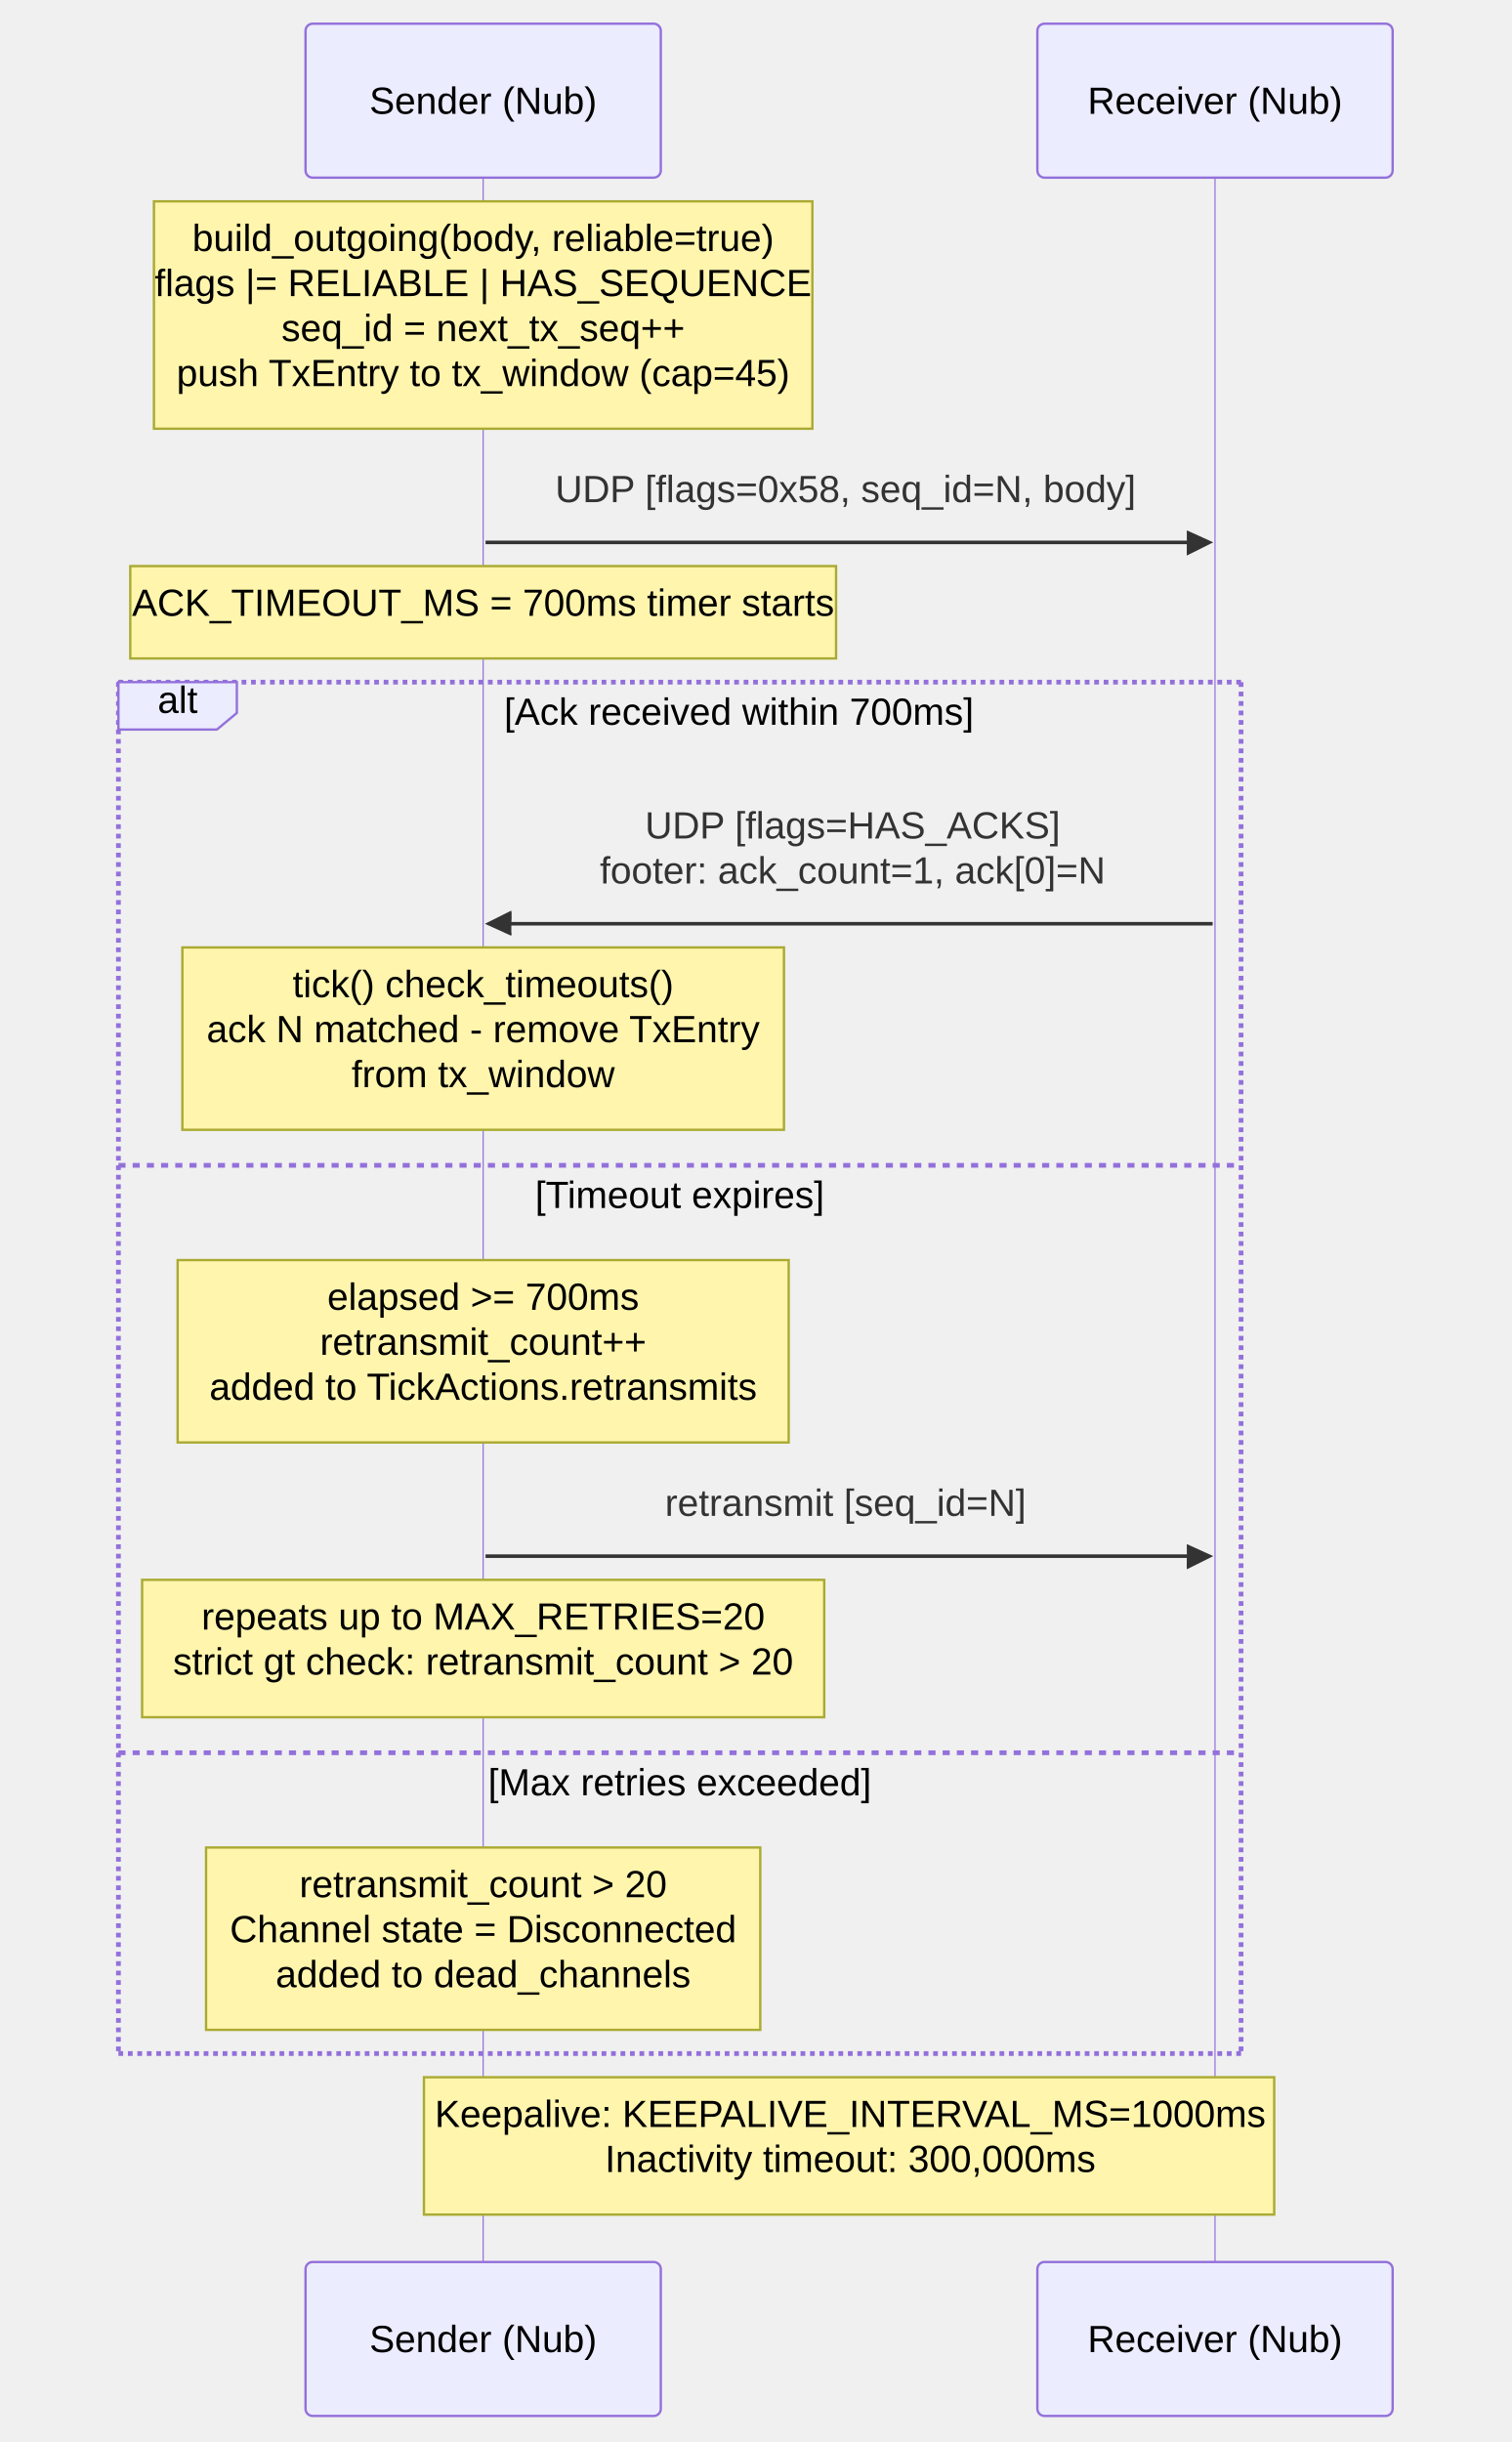
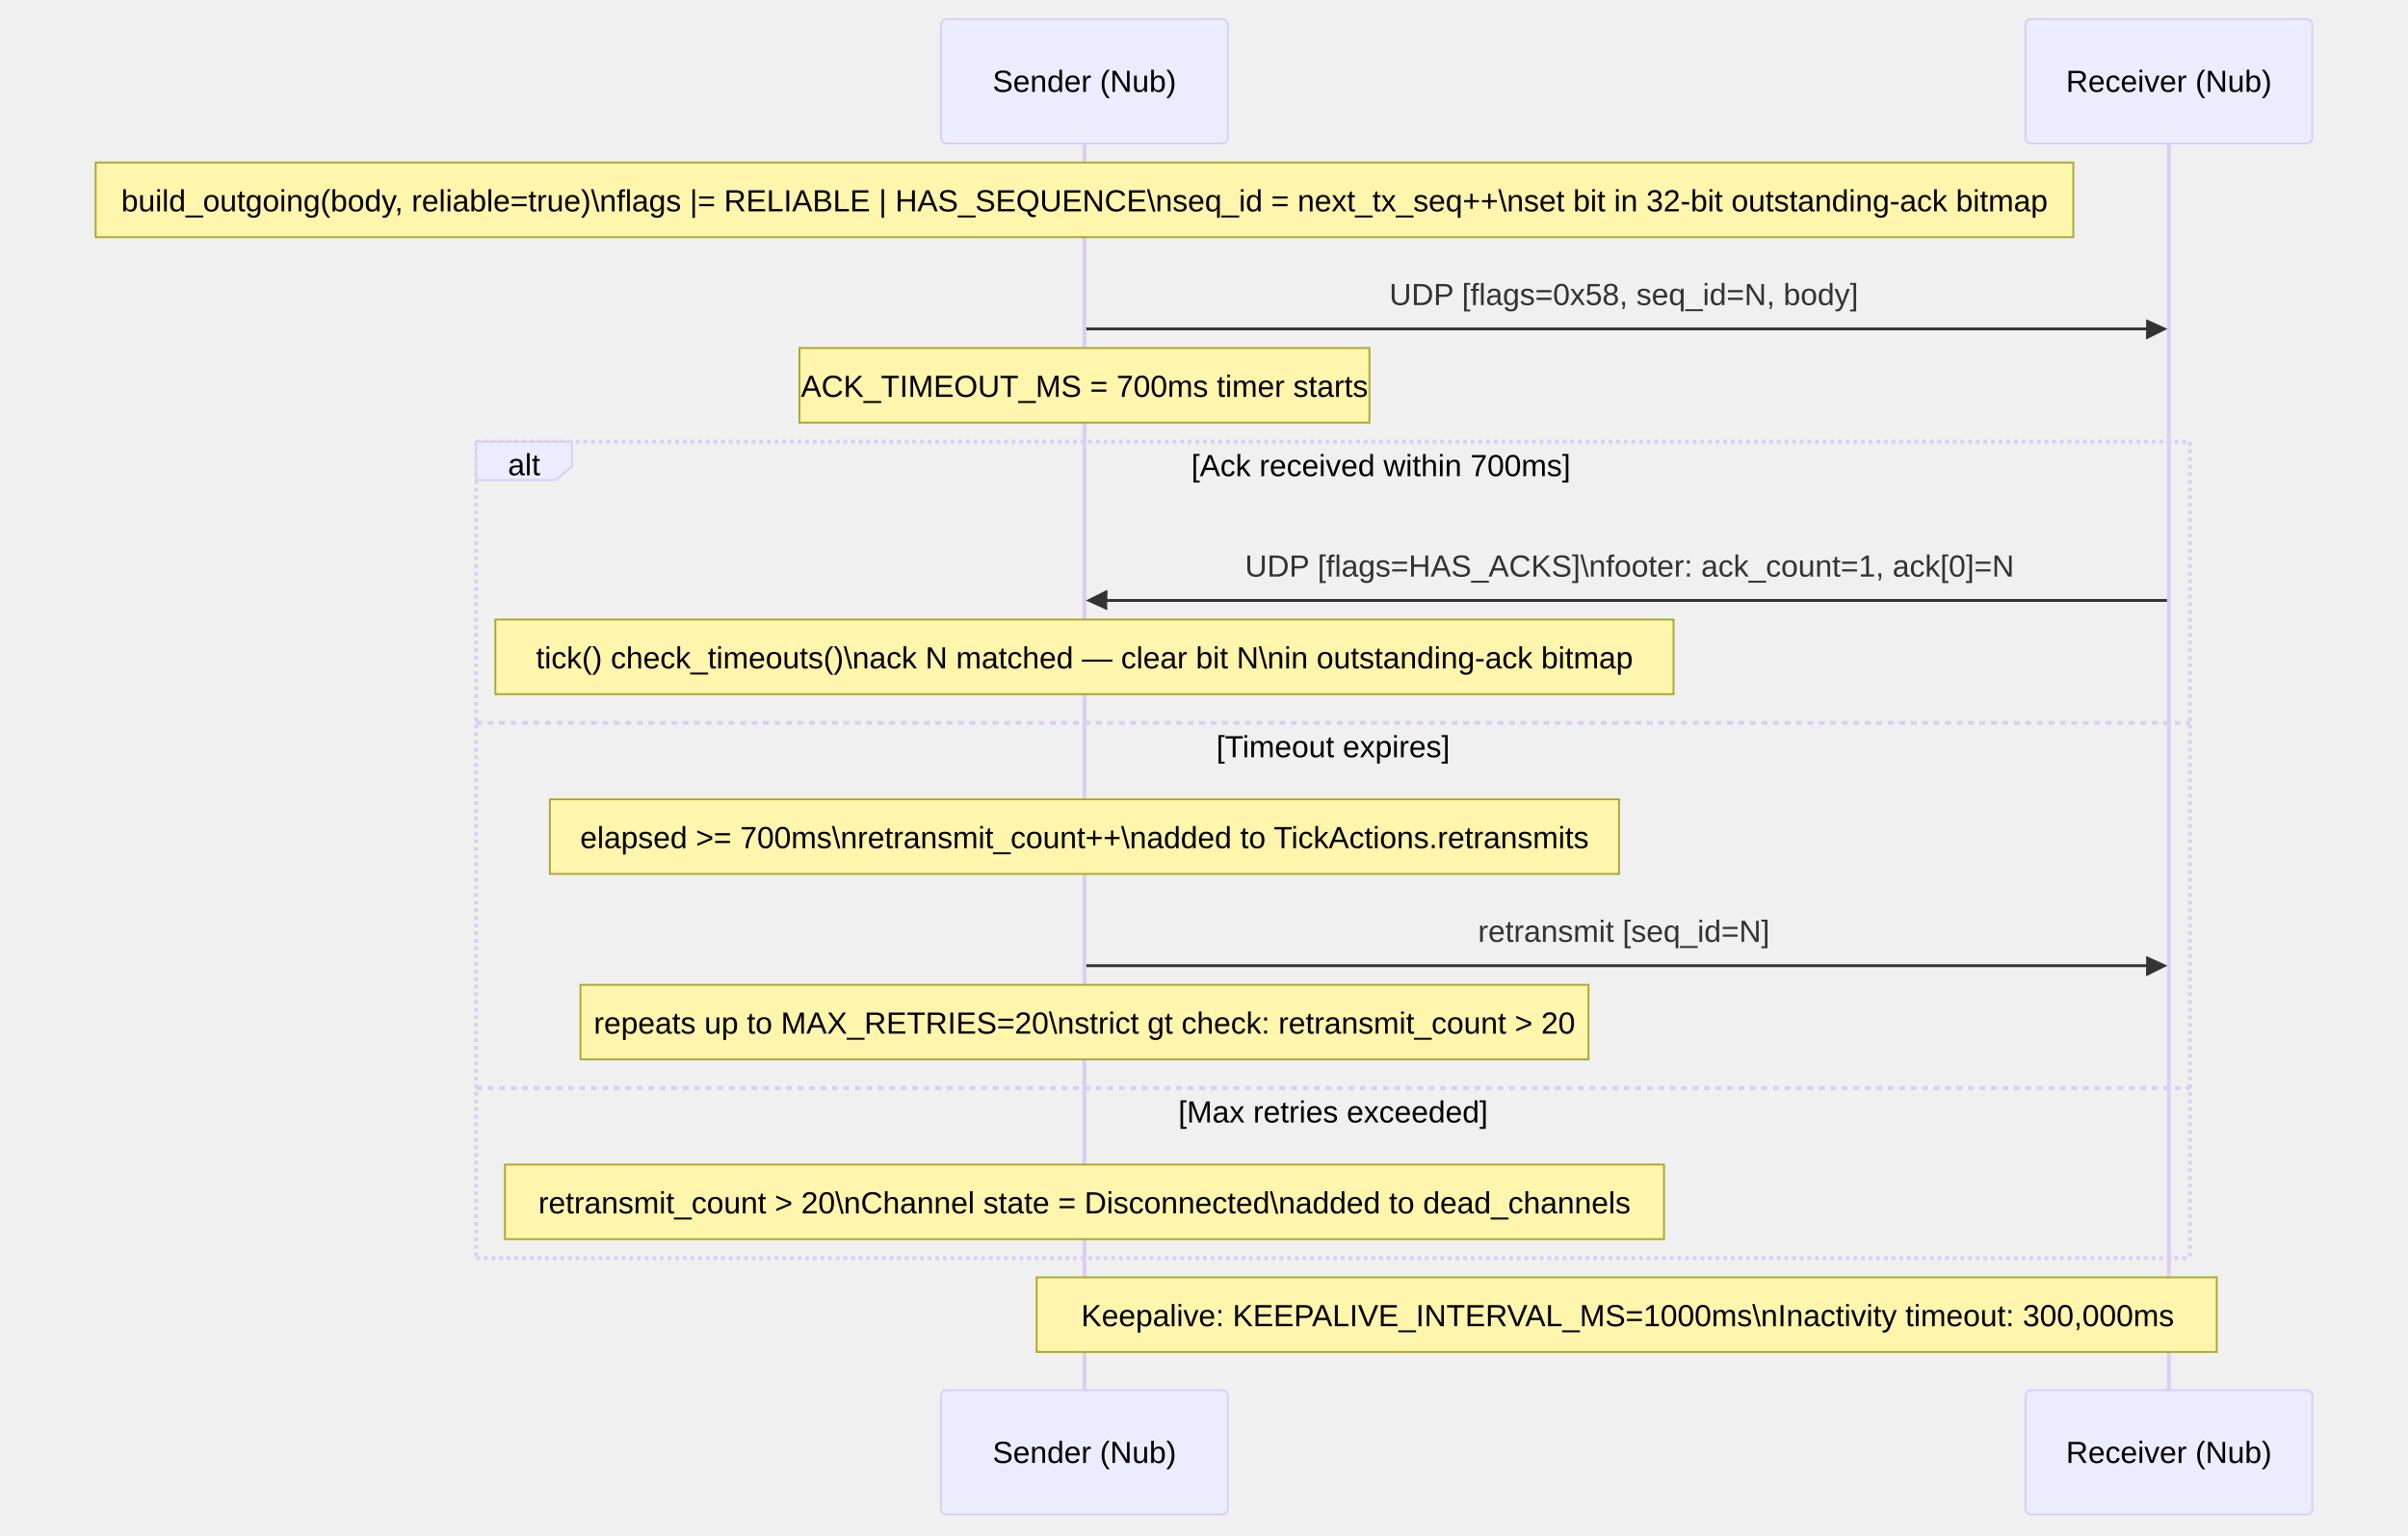
- <svg xmlns="http://www.w3.org/2000/svg" id="container" width="638" height="1031" viewBox="-129 -10 638 1031" role="graphics-document document" aria-roledescription="sequence">
+ <svg xmlns="http://www.w3.org/2000/svg" id="container" width="1259" height="803" viewBox="-492 -10 1259 803" role="graphics-document document" aria-roledescription="sequence">
  <style>.cimmeria-bg{fill:transparent}@media(prefers-color-scheme:dark){.cimmeria-bg{fill:white}}</style>
  <rect class="cimmeria-bg" width="100%" height="100%" />
-   <style>#container{font-family:"trebuchet ms",verdana,arial,sans-serif;font-size:16px;fill:#333;}#container .actor{stroke:#9370DB;fill:#ECECFF;}#container text.actor&gt;tspan{fill:black;stroke:none;}#container .actor-line{stroke:#9370DB;}#container .messageLine0{stroke-width:1.5;stroke-dasharray:none;stroke:#333;}#container #arrowhead path{fill:#333;stroke:#333;}#container .messageText{fill:#333;stroke:none;}#container .labelBox{stroke:#9370DB;fill:#ECECFF;}#container .labelText,#container .labelText&gt;tspan{fill:black;stroke:none;}#container .loopText,#container .loopText&gt;tspan{fill:black;stroke:none;}#container .loopLine{stroke-width:2px;stroke-dasharray:2,2;stroke:#9370DB;fill:#9370DB;}#container .note{stroke:#aaaa33;fill:#fff5ad;}#container .noteText,#container .noteText&gt;tspan{fill:black;stroke:none;}</style>
+   <g>
+     <rect x="567" y="717" fill="#eaeaea" stroke="#666" width="150" height="65" name="R" rx="3" ry="3" class="actor actor-bottom" />
+     <text x="642" y="749.5" dominant-baseline="central" alignment-baseline="central" class="actor actor-box" style="text-anchor: middle; font-size: 16px; font-weight: 400;">
+       <tspan x="642" dy="0">Receiver (Nub)</tspan>
+     </text>
+   </g>
+   <g>
+     <rect x="0" y="717" fill="#eaeaea" stroke="#666" width="150" height="65" name="S" rx="3" ry="3" class="actor actor-bottom" />
+     <text x="75" y="749.5" dominant-baseline="central" alignment-baseline="central" class="actor actor-box" style="text-anchor: middle; font-size: 16px; font-weight: 400;">
+       <tspan x="75" dy="0">Sender (Nub)</tspan>
+     </text>
+   </g>
+   <g>
+     <line id="actor1" x1="642" y1="65" x2="642" y2="717" class="actor-line 200" stroke-width="0.5px" stroke="#999" name="R" />
+     <g id="root-1">
+       <rect x="567" y="0" fill="#eaeaea" stroke="#666" width="150" height="65" name="R" rx="3" ry="3" class="actor actor-top" />
+       <text x="642" y="32.5" dominant-baseline="central" alignment-baseline="central" class="actor actor-box" style="text-anchor: middle; font-size: 16px; font-weight: 400;">
+         <tspan x="642" dy="0">Receiver (Nub)</tspan>
+       </text>
+     </g>
+   </g>
+   <g>
+     <line id="actor0" x1="75" y1="65" x2="75" y2="717" class="actor-line 200" stroke-width="0.5px" stroke="#999" name="S" />
+     <g id="root-0">
+       <rect x="0" y="0" fill="#eaeaea" stroke="#666" width="150" height="65" name="S" rx="3" ry="3" class="actor actor-top" />
+       <text x="75" y="32.5" dominant-baseline="central" alignment-baseline="central" class="actor actor-box" style="text-anchor: middle; font-size: 16px; font-weight: 400;">
+         <tspan x="75" dy="0">Sender (Nub)</tspan>
+       </text>
+     </g>
+   </g>
+   <style>#container{font-family:"trebuchet ms",verdana,arial,sans-serif;font-size:16px;fill:#333;}@keyframes edge-animation-frame{from{stroke-dashoffset:0;}}@keyframes dash{to{stroke-dashoffset:0;}}#container .edge-animation-slow{stroke-dasharray:9,5!important;stroke-dashoffset:900;animation:dash 50s linear infinite;stroke-linecap:round;}#container .edge-animation-fast{stroke-dasharray:9,5!important;stroke-dashoffset:900;animation:dash 20s linear infinite;stroke-linecap:round;}#container .error-icon{fill:#552222;}#container .error-text{fill:#552222;stroke:#552222;}#container .edge-thickness-normal{stroke-width:1px;}#container .edge-thickness-thick{stroke-width:3.5px;}#container .edge-pattern-solid{stroke-dasharray:0;}#container .edge-thickness-invisible{stroke-width:0;fill:none;}#container .edge-pattern-dashed{stroke-dasharray:3;}#container .edge-pattern-dotted{stroke-dasharray:2;}#container .marker{fill:#333333;stroke:#333333;}#container .marker.cross{stroke:#333333;}#container svg{font-family:"trebuchet ms",verdana,arial,sans-serif;font-size:16px;}#container p{margin:0;}#container .actor{stroke:hsl(259.626, 59.777%, 87.902%);fill:#ECECFF;}#container text.actor&gt;tspan{fill:black;stroke:none;}#container .actor-line{stroke:hsl(259.626, 59.777%, 87.902%);}#container .innerArc{stroke-width:1.5;stroke-dasharray:none;}#container .messageLine0{stroke-width:1.5;stroke-dasharray:none;stroke:#333;}#container .messageLine1{stroke-width:1.5;stroke-dasharray:2,2;stroke:#333;}#container #arrowhead path{fill:#333;stroke:#333;}#container .sequenceNumber{fill:white;}#container #sequencenumber{fill:#333;}#container #crosshead path{fill:#333;stroke:#333;}#container .messageText{fill:#333;stroke:none;}#container .labelBox{stroke:hsl(259.626, 59.777%, 87.902%);fill:#ECECFF;}#container .labelText,#container .labelText&gt;tspan{fill:black;stroke:none;}#container .loopText,#container .loopText&gt;tspan{fill:black;stroke:none;}#container .loopLine{stroke-width:2px;stroke-dasharray:2,2;stroke:hsl(259.626, 59.777%, 87.902%);fill:hsl(259.626, 59.777%, 87.902%);}#container .note{stroke:#aaaa33;fill:#fff5ad;}#container .noteText,#container .noteText&gt;tspan{fill:black;stroke:none;}#container .activation0{fill:#f4f4f4;stroke:#666;}#container .activation1{fill:#f4f4f4;stroke:#666;}#container .activation2{fill:#f4f4f4;stroke:#666;}#container .actorPopupMenu{position:absolute;}#container .actorPopupMenuPanel{position:absolute;fill:#ECECFF;box-shadow:0px 8px 16px 0px rgba(0,0,0,0.2);filter:drop-shadow(3px 5px 2px rgb(0 0 0 / 0.4));}#container .actor-man line{stroke:hsl(259.626, 59.777%, 87.902%);fill:#ECECFF;}#container .actor-man circle,#container line{stroke:hsl(259.626, 59.777%, 87.902%);fill:#ECECFF;stroke-width:2px;}#container :root{--mermaid-font-family:"trebuchet ms",verdana,arial,sans-serif;}</style>
+   <g />
+   <defs>
+     <symbol id="computer" width="24" height="24">
+       <path transform="scale(.5)" d="M2 2v13h20v-13h-20zm18 11h-16v-9h16v9zm-10.228 6l.466-1h3.524l.467 1h-4.457zm14.228 3h-24l2-6h2.104l-1.33 4h18.45l-1.297-4h2.073l2 6zm-5-10h-14v-7h14v7z" />
+     </symbol>
+   </defs>
+   <defs>
+     <symbol id="database" fill-rule="evenodd" clip-rule="evenodd">
+       <path transform="scale(.5)" d="M12.258.001l.256.004.255.005.253.008.251.01.249.012.247.015.246.016.242.019.241.02.239.023.236.024.233.027.231.028.229.031.225.032.223.034.22.036.217.038.214.04.211.041.208.043.205.045.201.046.198.048.194.05.191.051.187.053.183.054.18.056.175.057.172.059.168.06.163.061.16.063.155.064.15.066.074.033.073.033.071.034.07.034.069.035.068.035.067.035.066.035.064.036.064.036.062.036.06.036.06.037.058.037.058.037.055.038.055.038.053.038.052.038.051.039.05.039.048.039.047.039.045.04.044.04.043.04.041.04.04.041.039.041.037.041.036.041.034.041.033.042.032.042.03.042.029.042.027.042.026.043.024.043.023.043.021.043.02.043.018.044.017.043.015.044.013.044.012.044.011.045.009.044.007.045.006.045.004.045.002.045.001.045v17l-.001.045-.002.045-.004.045-.006.045-.007.045-.009.044-.011.045-.012.044-.013.044-.015.044-.017.043-.018.044-.02.043-.021.043-.023.043-.024.043-.026.043-.027.042-.029.042-.03.042-.032.042-.033.042-.034.041-.036.041-.037.041-.039.041-.04.041-.041.04-.043.04-.044.04-.045.04-.047.039-.048.039-.05.039-.051.039-.052.038-.053.038-.055.038-.055.038-.058.037-.058.037-.06.037-.06.036-.062.036-.064.036-.064.036-.066.035-.067.035-.068.035-.069.035-.07.034-.071.034-.073.033-.074.033-.15.066-.155.064-.16.063-.163.061-.168.06-.172.059-.175.057-.18.056-.183.054-.187.053-.191.051-.194.05-.198.048-.201.046-.205.045-.208.043-.211.041-.214.04-.217.038-.22.036-.223.034-.225.032-.229.031-.231.028-.233.027-.236.024-.239.023-.241.02-.242.019-.246.016-.247.015-.249.012-.251.01-.253.008-.255.005-.256.004-.258.001-.258-.001-.256-.004-.255-.005-.253-.008-.251-.01-.249-.012-.247-.015-.245-.016-.243-.019-.241-.02-.238-.023-.236-.024-.234-.027-.231-.028-.228-.031-.226-.032-.223-.034-.22-.036-.217-.038-.214-.04-.211-.041-.208-.043-.204-.045-.201-.046-.198-.048-.195-.05-.19-.051-.187-.053-.184-.054-.179-.056-.176-.057-.172-.059-.167-.06-.164-.061-.159-.063-.155-.064-.151-.066-.074-.033-.072-.033-.072-.034-.07-.034-.069-.035-.068-.035-.067-.035-.066-.035-.064-.036-.063-.036-.062-.036-.061-.036-.06-.037-.058-.037-.057-.037-.056-.038-.055-.038-.053-.038-.052-.038-.051-.039-.049-.039-.049-.039-.046-.039-.046-.04-.044-.04-.043-.04-.041-.04-.04-.041-.039-.041-.037-.041-.036-.041-.034-.041-.033-.042-.032-.042-.03-.042-.029-.042-.027-.042-.026-.043-.024-.043-.023-.043-.021-.043-.02-.043-.018-.044-.017-.043-.015-.044-.013-.044-.012-.044-.011-.045-.009-.044-.007-.045-.006-.045-.004-.045-.002-.045-.001-.045v-17l.001-.045.002-.045.004-.045.006-.045.007-.045.009-.044.011-.045.012-.044.013-.044.015-.044.017-.043.018-.044.02-.043.021-.043.023-.043.024-.043.026-.043.027-.042.029-.042.03-.042.032-.042.033-.042.034-.041.036-.041.037-.041.039-.041.04-.041.041-.04.043-.04.044-.04.046-.04.046-.039.049-.039.049-.039.051-.039.052-.038.053-.038.055-.038.056-.038.057-.037.058-.037.06-.037.061-.036.062-.036.063-.036.064-.036.066-.035.067-.035.068-.035.069-.035.07-.034.072-.034.072-.033.074-.033.151-.066.155-.064.159-.063.164-.061.167-.06.172-.059.176-.057.179-.056.184-.054.187-.053.19-.051.195-.05.198-.048.201-.046.204-.045.208-.043.211-.041.214-.04.217-.038.22-.036.223-.034.226-.032.228-.031.231-.028.234-.027.236-.024.238-.023.241-.02.243-.019.245-.016.247-.015.249-.012.251-.01.253-.008.255-.005.256-.004.258-.001.258.001zm-9.258 20.499v.01l.001.021.003.021.004.022.005.021.006.022.007.022.009.023.01.022.011.023.012.023.013.023.015.023.016.024.017.023.018.024.019.024.021.024.022.025.023.024.024.025.052.049.056.05.061.051.066.051.07.051.075.051.079.052.084.052.088.052.092.052.097.052.102.051.105.052.11.052.114.051.119.051.123.051.127.05.131.05.135.05.139.048.144.049.147.047.152.047.155.047.16.045.163.045.167.043.171.043.176.041.178.041.183.039.187.039.19.037.194.035.197.035.202.033.204.031.209.03.212.029.216.027.219.025.222.024.226.021.23.02.233.018.236.016.24.015.243.012.246.01.249.008.253.005.256.004.259.001.26-.001.257-.004.254-.005.25-.008.247-.011.244-.012.241-.014.237-.016.233-.018.231-.021.226-.021.224-.024.22-.026.216-.027.212-.028.21-.031.205-.031.202-.034.198-.034.194-.036.191-.037.187-.039.183-.04.179-.04.175-.042.172-.043.168-.044.163-.045.16-.046.155-.046.152-.047.148-.048.143-.049.139-.049.136-.05.131-.05.126-.05.123-.051.118-.052.114-.051.11-.052.106-.052.101-.052.096-.052.092-.052.088-.053.083-.051.079-.052.074-.052.07-.051.065-.051.06-.051.056-.05.051-.05.023-.024.023-.025.021-.024.02-.024.019-.024.018-.024.017-.024.015-.023.014-.024.013-.023.012-.023.01-.023.01-.022.008-.022.006-.022.006-.022.004-.022.004-.021.001-.021.001-.021v-4.127l-.077.055-.08.053-.083.054-.085.053-.087.052-.09.052-.093.051-.095.05-.097.05-.1.049-.102.049-.105.048-.106.047-.109.047-.111.046-.114.045-.115.045-.118.044-.12.043-.122.042-.124.042-.126.041-.128.04-.13.04-.132.038-.134.038-.135.037-.138.037-.139.035-.142.035-.143.034-.144.033-.147.032-.148.031-.15.03-.151.03-.153.029-.154.027-.156.027-.158.026-.159.025-.161.024-.162.023-.163.022-.165.021-.166.02-.167.019-.169.018-.169.017-.171.016-.173.015-.173.014-.175.013-.175.012-.177.011-.178.01-.179.008-.179.008-.181.006-.182.005-.182.004-.184.003-.184.002h-.37l-.184-.002-.184-.003-.182-.004-.182-.005-.181-.006-.179-.008-.179-.008-.178-.01-.176-.011-.176-.012-.175-.013-.173-.014-.172-.015-.171-.016-.17-.017-.169-.018-.167-.019-.166-.02-.165-.021-.163-.022-.162-.023-.161-.024-.159-.025-.157-.026-.156-.027-.155-.027-.153-.029-.151-.03-.15-.03-.148-.031-.146-.032-.145-.033-.143-.034-.141-.035-.14-.035-.137-.037-.136-.037-.134-.038-.132-.038-.13-.04-.128-.04-.126-.041-.124-.042-.122-.042-.12-.044-.117-.043-.116-.045-.113-.045-.112-.046-.109-.047-.106-.047-.105-.048-.102-.049-.1-.049-.097-.05-.095-.05-.093-.052-.09-.051-.087-.052-.085-.053-.083-.054-.08-.054-.077-.054v4.127zm0-5.654v.011l.001.021.003.021.004.021.005.022.006.022.007.022.009.022.01.022.011.023.012.023.013.023.015.024.016.023.017.024.018.024.019.024.021.024.022.024.023.025.024.024.052.05.056.05.061.05.066.051.07.051.075.052.079.051.084.052.088.052.092.052.097.052.102.052.105.052.11.051.114.051.119.052.123.05.127.051.131.05.135.049.139.049.144.048.147.048.152.047.155.046.16.045.163.045.167.044.171.042.176.042.178.04.183.04.187.038.19.037.194.036.197.034.202.033.204.032.209.03.212.028.216.027.219.025.222.024.226.022.23.02.233.018.236.016.24.014.243.012.246.01.249.008.253.006.256.003.259.001.26-.001.257-.003.254-.006.25-.008.247-.01.244-.012.241-.015.237-.016.233-.018.231-.02.226-.022.224-.024.22-.025.216-.027.212-.029.21-.03.205-.032.202-.033.198-.035.194-.036.191-.037.187-.039.183-.039.179-.041.175-.042.172-.043.168-.044.163-.045.16-.045.155-.047.152-.047.148-.048.143-.048.139-.05.136-.049.131-.05.126-.051.123-.051.118-.051.114-.052.11-.052.106-.052.101-.052.096-.052.092-.052.088-.052.083-.052.079-.052.074-.051.07-.052.065-.051.06-.05.056-.051.051-.049.023-.025.023-.024.021-.025.02-.024.019-.024.018-.024.017-.024.015-.023.014-.023.013-.024.012-.022.01-.023.01-.023.008-.022.006-.022.006-.022.004-.021.004-.022.001-.021.001-.021v-4.139l-.077.054-.08.054-.083.054-.085.052-.087.053-.09.051-.093.051-.095.051-.097.05-.1.049-.102.049-.105.048-.106.047-.109.047-.111.046-.114.045-.115.044-.118.044-.12.044-.122.042-.124.042-.126.041-.128.04-.13.039-.132.039-.134.038-.135.037-.138.036-.139.036-.142.035-.143.033-.144.033-.147.033-.148.031-.15.03-.151.03-.153.028-.154.028-.156.027-.158.026-.159.025-.161.024-.162.023-.163.022-.165.021-.166.02-.167.019-.169.018-.169.017-.171.016-.173.015-.173.014-.175.013-.175.012-.177.011-.178.009-.179.009-.179.007-.181.007-.182.005-.182.004-.184.003-.184.002h-.37l-.184-.002-.184-.003-.182-.004-.182-.005-.181-.007-.179-.007-.179-.009-.178-.009-.176-.011-.176-.012-.175-.013-.173-.014-.172-.015-.171-.016-.17-.017-.169-.018-.167-.019-.166-.02-.165-.021-.163-.022-.162-.023-.161-.024-.159-.025-.157-.026-.156-.027-.155-.028-.153-.028-.151-.03-.15-.03-.148-.031-.146-.033-.145-.033-.143-.033-.141-.035-.14-.036-.137-.036-.136-.037-.134-.038-.132-.039-.13-.039-.128-.04-.126-.041-.124-.042-.122-.043-.12-.043-.117-.044-.116-.044-.113-.046-.112-.046-.109-.046-.106-.047-.105-.048-.102-.049-.1-.049-.097-.05-.095-.051-.093-.051-.09-.051-.087-.053-.085-.052-.083-.054-.08-.054-.077-.054v4.139zm0-5.666v.011l.001.02.003.022.004.021.005.022.006.021.007.022.009.023.01.022.011.023.012.023.013.023.015.023.016.024.017.024.018.023.019.024.021.025.022.024.023.024.024.025.052.05.056.05.061.05.066.051.07.051.075.052.079.051.084.052.088.052.092.052.097.052.102.052.105.051.11.052.114.051.119.051.123.051.127.05.131.05.135.05.139.049.144.048.147.048.152.047.155.046.16.045.163.045.167.043.171.043.176.042.178.04.183.04.187.038.19.037.194.036.197.034.202.033.204.032.209.03.212.028.216.027.219.025.222.024.226.021.23.02.233.018.236.017.24.014.243.012.246.01.249.008.253.006.256.003.259.001.26-.001.257-.003.254-.006.25-.008.247-.01.244-.013.241-.014.237-.016.233-.018.231-.02.226-.022.224-.024.22-.025.216-.027.212-.029.21-.03.205-.032.202-.033.198-.035.194-.036.191-.037.187-.039.183-.039.179-.041.175-.042.172-.043.168-.044.163-.045.16-.045.155-.047.152-.047.148-.048.143-.049.139-.049.136-.049.131-.051.126-.05.123-.051.118-.052.114-.051.11-.052.106-.052.101-.052.096-.052.092-.052.088-.052.083-.052.079-.052.074-.052.07-.051.065-.051.06-.051.056-.05.051-.049.023-.025.023-.025.021-.024.02-.024.019-.024.018-.024.017-.024.015-.023.014-.024.013-.023.012-.023.01-.022.01-.023.008-.022.006-.022.006-.022.004-.022.004-.021.001-.021.001-.021v-4.153l-.077.054-.08.054-.083.053-.085.053-.087.053-.09.051-.093.051-.095.051-.097.05-.1.049-.102.048-.105.048-.106.048-.109.046-.111.046-.114.046-.115.044-.118.044-.12.043-.122.043-.124.042-.126.041-.128.04-.13.039-.132.039-.134.038-.135.037-.138.036-.139.036-.142.034-.143.034-.144.033-.147.032-.148.032-.15.03-.151.03-.153.028-.154.028-.156.027-.158.026-.159.024-.161.024-.162.023-.163.023-.165.021-.166.02-.167.019-.169.018-.169.017-.171.016-.173.015-.173.014-.175.013-.175.012-.177.01-.178.01-.179.009-.179.007-.181.006-.182.006-.182.004-.184.003-.184.001-.185.001-.185-.001-.184-.001-.184-.003-.182-.004-.182-.006-.181-.006-.179-.007-.179-.009-.178-.01-.176-.01-.176-.012-.175-.013-.173-.014-.172-.015-.171-.016-.17-.017-.169-.018-.167-.019-.166-.02-.165-.021-.163-.023-.162-.023-.161-.024-.159-.024-.157-.026-.156-.027-.155-.028-.153-.028-.151-.03-.15-.03-.148-.032-.146-.032-.145-.033-.143-.034-.141-.034-.14-.036-.137-.036-.136-.037-.134-.038-.132-.039-.13-.039-.128-.041-.126-.041-.124-.041-.122-.043-.12-.043-.117-.044-.116-.044-.113-.046-.112-.046-.109-.046-.106-.048-.105-.048-.102-.048-.1-.05-.097-.049-.095-.051-.093-.051-.09-.052-.087-.052-.085-.053-.083-.053-.08-.054-.077-.054v4.153zm8.74-8.179l-.257.004-.254.005-.25.008-.247.011-.244.012-.241.014-.237.016-.233.018-.231.021-.226.022-.224.023-.22.026-.216.027-.212.028-.21.031-.205.032-.202.033-.198.034-.194.036-.191.038-.187.038-.183.04-.179.041-.175.042-.172.043-.168.043-.163.045-.16.046-.155.046-.152.048-.148.048-.143.048-.139.049-.136.05-.131.05-.126.051-.123.051-.118.051-.114.052-.11.052-.106.052-.101.052-.096.052-.092.052-.088.052-.083.052-.079.052-.074.051-.07.052-.065.051-.06.05-.056.05-.051.05-.023.025-.023.024-.021.024-.02.025-.019.024-.018.024-.017.023-.015.024-.014.023-.013.023-.012.023-.01.023-.01.022-.008.022-.006.023-.006.021-.004.022-.004.021-.001.021-.001.021.001.021.001.021.004.021.004.022.006.021.006.023.008.022.01.022.01.023.012.023.013.023.014.023.015.024.017.023.018.024.019.024.02.025.021.024.023.024.023.025.051.05.056.05.06.05.065.051.07.052.074.051.079.052.083.052.088.052.092.052.096.052.101.052.106.052.11.052.114.052.118.051.123.051.126.051.131.05.136.05.139.049.143.048.148.048.152.048.155.046.16.046.163.045.168.043.172.043.175.042.179.041.183.04.187.038.191.038.194.036.198.034.202.033.205.032.21.031.212.028.216.027.22.026.224.023.226.022.231.021.233.018.237.016.241.014.244.012.247.011.25.008.254.005.257.004.26.001.26-.001.257-.004.254-.005.25-.008.247-.011.244-.012.241-.014.237-.016.233-.018.231-.021.226-.022.224-.023.22-.026.216-.027.212-.028.21-.031.205-.032.202-.033.198-.034.194-.036.191-.038.187-.038.183-.04.179-.041.175-.042.172-.043.168-.043.163-.045.16-.046.155-.046.152-.048.148-.048.143-.048.139-.049.136-.05.131-.05.126-.051.123-.051.118-.051.114-.052.11-.052.106-.052.101-.052.096-.052.092-.052.088-.052.083-.052.079-.052.074-.051.07-.052.065-.051.06-.05.056-.05.051-.05.023-.025.023-.024.021-.024.02-.025.019-.024.018-.024.017-.023.015-.024.014-.023.013-.023.012-.023.01-.023.01-.022.008-.022.006-.023.006-.021.004-.022.004-.021.001-.021.001-.021-.001-.021-.001-.021-.004-.021-.004-.022-.006-.021-.006-.023-.008-.022-.01-.022-.01-.023-.012-.023-.013-.023-.014-.023-.015-.024-.017-.023-.018-.024-.019-.024-.02-.025-.021-.024-.023-.024-.023-.025-.051-.05-.056-.05-.06-.05-.065-.051-.07-.052-.074-.051-.079-.052-.083-.052-.088-.052-.092-.052-.096-.052-.101-.052-.106-.052-.11-.052-.114-.052-.118-.051-.123-.051-.126-.051-.131-.05-.136-.05-.139-.049-.143-.048-.148-.048-.152-.048-.155-.046-.16-.046-.163-.045-.168-.043-.172-.043-.175-.042-.179-.041-.183-.04-.187-.038-.191-.038-.194-.036-.198-.034-.202-.033-.205-.032-.21-.031-.212-.028-.216-.027-.22-.026-.224-.023-.226-.022-.231-.021-.233-.018-.237-.016-.241-.014-.244-.012-.247-.011-.25-.008-.254-.005-.257-.004-.26-.001-.26.001z" />
+     </symbol>
+   </defs>
+   <defs>
+     <symbol id="clock" width="24" height="24">
+       <path transform="scale(.5)" d="M12 2c5.514 0 10 4.486 10 10s-4.486 10-10 10-10-4.486-10-10 4.486-10 10-10zm0-2c-6.627 0-12 5.373-12 12s5.373 12 12 12 12-5.373 12-12-5.373-12-12-12zm5.848 12.459c.202.038.202.333.001.372-1.907.361-6.045 1.111-6.547 1.111-.719 0-1.301-.582-1.301-1.301 0-.512.77-5.447 1.125-7.445.034-.192.312-.181.343.014l.985 6.238 5.394 1.011z" />
+     </symbol>
+   </defs>
  <defs>
    <marker id="arrowhead" refX="7.9" refY="5" markerUnits="userSpaceOnUse" markerWidth="12" markerHeight="12" orient="auto-start-reverse">
      <path d="M -1 0 L 10 5 L 0 10 z" />
    </marker>
  </defs>
+   <defs>
+     <marker id="crosshead" markerWidth="15" markerHeight="8" orient="auto" refX="4" refY="4.5">
+       <path fill="none" stroke="#000000" stroke-width="1pt" d="M 1,2 L 6,7 M 6,2 L 1,7" style="stroke-dasharray: 0, 0;" />
+     </marker>
+   </defs>
+   <defs>
+     <marker id="filled-head" refX="15.5" refY="7" markerWidth="20" markerHeight="28" orient="auto">
+       <path d="M 18,7 L9,13 L14,7 L9,1 Z" />
+     </marker>
+   </defs>
+   <defs>
+     <marker id="sequencenumber" refX="15" refY="15" markerWidth="60" markerHeight="40" orient="auto">
+       <circle cx="15" cy="15" r="6" />
+     </marker>
+   </defs>
  <g>
-     <rect x="309" y="945" fill="#eaeaea" stroke="#666" width="150" height="65" rx="3" ry="3" class="actor actor-bottom" />
-     <text x="384" y="977.5" dominant-baseline="central" alignment-baseline="central" class="actor actor-box" style="text-anchor: middle; font-size: 16px;">
-       <tspan x="384" dy="0">Receiver (Nub)</tspan>
+     <rect x="-442" y="75" fill="#EDF2AE" stroke="#666" width="1034" height="39" class="note" />
+     <text x="75" y="80" text-anchor="middle" dominant-baseline="middle" alignment-baseline="middle" class="noteText" dy="1em" style="font-size: 16px; font-weight: 400;">
+       <tspan x="75">build_outgoing(body, reliable=true)\nflags |= RELIABLE | HAS_SEQUENCE\nseq_id = next_tx_seq++\nset bit in 32-bit outstanding-ack bitmap</tspan>
    </text>
  </g>
  <g>
-     <rect x="0" y="945" fill="#eaeaea" stroke="#666" width="150" height="65" rx="3" ry="3" class="actor actor-bottom" />
-     <text x="75" y="977.5" dominant-baseline="central" alignment-baseline="central" class="actor actor-box" style="text-anchor: middle; font-size: 16px;">
-       <tspan x="75" dy="0">Sender (Nub)</tspan>
-     </text>
-   </g>
-   <g>
-     <line x1="384" y1="65" x2="384" y2="945" class="actor-line" stroke-width="0.5px" stroke="#999" />
-     <rect x="309" y="0" fill="#eaeaea" stroke="#666" width="150" height="65" rx="3" ry="3" class="actor actor-top" />
-     <text x="384" y="32.5" dominant-baseline="central" alignment-baseline="central" class="actor actor-box" style="text-anchor: middle; font-size: 16px;">
-       <tspan x="384" dy="0">Receiver (Nub)</tspan>
-     </text>
-   </g>
-   <g>
-     <line x1="75" y1="65" x2="75" y2="945" class="actor-line" stroke-width="0.5px" stroke="#999" />
-     <rect x="0" y="0" fill="#eaeaea" stroke="#666" width="150" height="65" rx="3" ry="3" class="actor actor-top" />
-     <text x="75" y="32.5" dominant-baseline="central" alignment-baseline="central" class="actor actor-box" style="text-anchor: middle; font-size: 16px;">
-       <tspan x="75" dy="0">Sender (Nub)</tspan>
-     </text>
-   </g>
-   <g>
-     <rect x="-64" y="75" fill="#EDF2AE" stroke="#666" width="278" height="96" class="note" />
-     <text x="75" y="80" text-anchor="middle" class="noteText" dy="1em">
-       <tspan x="75">build_outgoing(body, reliable=true)</tspan>
-     </text>
-     <text x="75" y="99" text-anchor="middle" class="noteText" dy="1em">
-       <tspan x="75">flags |= RELIABLE | HAS_SEQUENCE</tspan>
-     </text>
-     <text x="75" y="118" text-anchor="middle" class="noteText" dy="1em">
-       <tspan x="75">seq_id = next_tx_seq++</tspan>
-     </text>
-     <text x="75" y="137" text-anchor="middle" class="noteText" dy="1em">
-       <tspan x="75">push TxEntry to tx_window (cap=45)</tspan>
-     </text>
-   </g>
-   <g>
-     <rect x="-74" y="229" fill="#EDF2AE" stroke="#666" width="298" height="39" class="note" />
-     <text x="75" y="234" text-anchor="middle" class="noteText" dy="1em">
+     <rect x="-74" y="172" fill="#EDF2AE" stroke="#666" width="298" height="39" class="note" />
+     <text x="75" y="177" text-anchor="middle" dominant-baseline="middle" alignment-baseline="middle" class="noteText" dy="1em" style="font-size: 16px; font-weight: 400;">
      <tspan x="75">ACK_TIMEOUT_MS = 700ms timer starts</tspan>
    </text>
  </g>
  <g>
-     <rect x="-52" y="390" fill="#EDF2AE" stroke="#666" width="254" height="77" class="note" />
-     <text x="75" y="395" text-anchor="middle" class="noteText" dy="1em">
-       <tspan x="75">tick() check_timeouts()</tspan>
-     </text>
-     <text x="75" y="414" text-anchor="middle" class="noteText" dy="1em">
-       <tspan x="75">ack N matched - remove TxEntry</tspan>
-     </text>
-     <text x="75" y="433" text-anchor="middle" class="noteText" dy="1em">
-       <tspan x="75">from tx_window</tspan>
+     <rect x="-233" y="314" fill="#EDF2AE" stroke="#666" width="616" height="39" class="note" />
+     <text x="75" y="319" text-anchor="middle" dominant-baseline="middle" alignment-baseline="middle" class="noteText" dy="1em" style="font-size: 16px; font-weight: 400;">
+       <tspan x="75">tick() check_timeouts()\nack N matched — clear bit N\nin outstanding-ack bitmap</tspan>
    </text>
  </g>
  <g>
-     <rect x="-54" y="522" fill="#EDF2AE" stroke="#666" width="258" height="77" class="note" />
-     <text x="75" y="527" text-anchor="middle" class="noteText" dy="1em">
-       <tspan x="75">elapsed &gt;= 700ms</tspan>
-     </text>
-     <text x="75" y="546" text-anchor="middle" class="noteText" dy="1em">
-       <tspan x="75">retransmit_count++</tspan>
-     </text>
-     <text x="75" y="565" text-anchor="middle" class="noteText" dy="1em">
-       <tspan x="75">added to TickActions.retransmits</tspan>
+     <rect x="-204.5" y="408" fill="#EDF2AE" stroke="#666" width="559" height="39" class="note" />
+     <text x="75" y="413" text-anchor="middle" dominant-baseline="middle" alignment-baseline="middle" class="noteText" dy="1em" style="font-size: 16px; font-weight: 400;">
+       <tspan x="75">elapsed &gt;= 700ms\nretransmit_count++\nadded to TickActions.retransmits</tspan>
    </text>
  </g>
  <g>
-     <rect x="-69" y="657" fill="#EDF2AE" stroke="#666" width="288" height="58" class="note" />
-     <text x="75" y="662" text-anchor="middle" class="noteText" dy="1em">
-       <tspan x="75">repeats up to MAX_RETRIES=20</tspan>
-     </text>
-     <text x="75" y="681" text-anchor="middle" class="noteText" dy="1em">
-       <tspan x="75">strict gt check: retransmit_count &gt; 20</tspan>
+     <rect x="-188.5" y="505" fill="#EDF2AE" stroke="#666" width="527" height="39" class="note" />
+     <text x="75" y="510" text-anchor="middle" dominant-baseline="middle" alignment-baseline="middle" class="noteText" dy="1em" style="font-size: 16px; font-weight: 400;">
+       <tspan x="75">repeats up to MAX_RETRIES=20\nstrict gt check: retransmit_count &gt; 20</tspan>
    </text>
  </g>
  <g>
-     <rect x="-42" y="770" fill="#EDF2AE" stroke="#666" width="234" height="77" class="note" />
-     <text x="75" y="775" text-anchor="middle" class="noteText" dy="1em">
-       <tspan x="75">retransmit_count &gt; 20</tspan>
-     </text>
-     <text x="75" y="794" text-anchor="middle" class="noteText" dy="1em">
-       <tspan x="75">Channel state = Disconnected</tspan>
-     </text>
-     <text x="75" y="813" text-anchor="middle" class="noteText" dy="1em">
-       <tspan x="75">added to dead_channels</tspan>
+     <rect x="-228" y="599" fill="#EDF2AE" stroke="#666" width="606" height="39" class="note" />
+     <text x="75" y="604" text-anchor="middle" dominant-baseline="middle" alignment-baseline="middle" class="noteText" dy="1em" style="font-size: 16px; font-weight: 400;">
+       <tspan x="75">retransmit_count &gt; 20\nChannel state = Disconnected\nadded to dead_channels</tspan>
    </text>
  </g>
  <g>
-     <line x1="-79" y1="278" x2="395" y2="278" class="loopLine" />
-     <line x1="395" y1="278" x2="395" y2="857" class="loopLine" />
-     <line x1="-79" y1="857" x2="395" y2="857" class="loopLine" />
-     <line x1="-79" y1="278" x2="-79" y2="857" class="loopLine" />
-     <line x1="-79" y1="482" x2="395" y2="482" class="loopLine" style="stroke-dasharray: 3, 3;" />
-     <line x1="-79" y1="730" x2="395" y2="730" class="loopLine" style="stroke-dasharray: 3, 3;" />
-     <polygon points="-79,278 -29,278 -29,291 -37.4,298 -79,298" class="labelBox" />
-     <text x="-54" y="291" text-anchor="middle" class="labelText" style="font-size: 16px;">alt</text>
-     <text x="183" y="296" text-anchor="middle" class="loopText" style="font-size: 16px;">
-       <tspan x="183">[Ack received within 700ms]</tspan>
+     <line x1="-243" y1="221" x2="653" y2="221" class="loopLine" />
+     <line x1="653" y1="221" x2="653" y2="648" class="loopLine" />
+     <line x1="-243" y1="648" x2="653" y2="648" class="loopLine" />
+     <line x1="-243" y1="221" x2="-243" y2="648" class="loopLine" />
+     <line x1="-243" y1="368" x2="653" y2="368" class="loopLine" style="stroke-dasharray: 3, 3;" />
+     <line x1="-243" y1="559" x2="653" y2="559" class="loopLine" style="stroke-dasharray: 3, 3;" />
+     <polygon points="-243,221 -193,221 -193,234 -201.4,241 -243,241" class="labelBox" />
+     <text x="-218" y="234" text-anchor="middle" dominant-baseline="middle" alignment-baseline="middle" class="labelText" style="font-size: 16px; font-weight: 400;">alt</text>
+     <text x="230" y="239" text-anchor="middle" class="loopText" style="font-size: 16px; font-weight: 400;">
+       <tspan x="230">[Ack received within 700ms]</tspan>
    </text>
-     <text x="158" y="500" text-anchor="middle" class="loopText" style="font-size: 16px;">[Timeout expires]</text>
-     <text x="158" y="748" text-anchor="middle" class="loopText" style="font-size: 16px;">[Max retries exceeded]</text>
+     <text x="205" y="386" text-anchor="middle" class="loopText" style="font-size: 16px; font-weight: 400;">[Timeout expires]</text>
+     <text x="205" y="577" text-anchor="middle" class="loopText" style="font-size: 16px; font-weight: 400;">[Max retries exceeded]</text>
  </g>
  <g>
-     <rect x="50" y="867" fill="#EDF2AE" stroke="#666" width="359" height="58" class="note" />
-     <text x="230" y="872" text-anchor="middle" class="noteText" dy="1em">
-       <tspan x="230">Keepalive: KEEPALIVE_INTERVAL_MS=1000ms</tspan>
-     </text>
-     <text x="230" y="891" text-anchor="middle" class="noteText" dy="1em">
-       <tspan x="230">Inactivity timeout: 300,000ms</tspan>
+     <rect x="50" y="658" fill="#EDF2AE" stroke="#666" width="617" height="39" class="note" />
+     <text x="359" y="663" text-anchor="middle" dominant-baseline="middle" alignment-baseline="middle" class="noteText" dy="1em" style="font-size: 16px; font-weight: 400;">
+       <tspan x="359">Keepalive: KEEPALIVE_INTERVAL_MS=1000ms\nInactivity timeout: 300,000ms</tspan>
    </text>
  </g>
-   <text x="228" y="186" text-anchor="middle" class="messageText" dy="1em">UDP [flags=0x58, seq_id=N, body]</text>
-   <line x1="76" y1="219" x2="380" y2="219" class="messageLine0" stroke-width="2" stroke="none" marker-end="url(#arrowhead)" style="fill: none;" />
-   <text x="231" y="328" text-anchor="middle" class="messageText" dy="1em">UDP [flags=HAS_ACKS]</text>
-   <text x="231" y="347" text-anchor="middle" class="messageText" dy="1em">footer: ack_count=1, ack[0]=N</text>
-   <line x1="383" y1="380" x2="79" y2="380" class="messageLine0" stroke-width="2" stroke="none" marker-end="url(#arrowhead)" style="fill: none;" />
-   <text x="228" y="614" text-anchor="middle" class="messageText" dy="1em">retransmit [seq_id=N]</text>
-   <line x1="76" y1="647" x2="380" y2="647" class="messageLine0" stroke-width="2" stroke="none" marker-end="url(#arrowhead)" style="fill: none;" />
+   <text x="357" y="129" text-anchor="middle" dominant-baseline="middle" alignment-baseline="middle" class="messageText" dy="1em" style="font-size: 16px; font-weight: 400;">UDP [flags=0x58, seq_id=N, body]</text>
+   <line x1="76" y1="162" x2="638" y2="162" class="messageLine0" stroke-width="2" stroke="none" marker-end="url(#arrowhead)" style="fill: none;" />
+   <text x="360" y="271" text-anchor="middle" dominant-baseline="middle" alignment-baseline="middle" class="messageText" dy="1em" style="font-size: 16px; font-weight: 400;">UDP [flags=HAS_ACKS]\nfooter: ack_count=1, ack[0]=N</text>
+   <line x1="641" y1="304" x2="79" y2="304" class="messageLine0" stroke-width="2" stroke="none" marker-end="url(#arrowhead)" style="fill: none;" />
+   <text x="357" y="462" text-anchor="middle" dominant-baseline="middle" alignment-baseline="middle" class="messageText" dy="1em" style="font-size: 16px; font-weight: 400;">retransmit [seq_id=N]</text>
+   <line x1="76" y1="495" x2="638" y2="495" class="messageLine0" stroke-width="2" stroke="none" marker-end="url(#arrowhead)" style="fill: none;" />
</svg>
